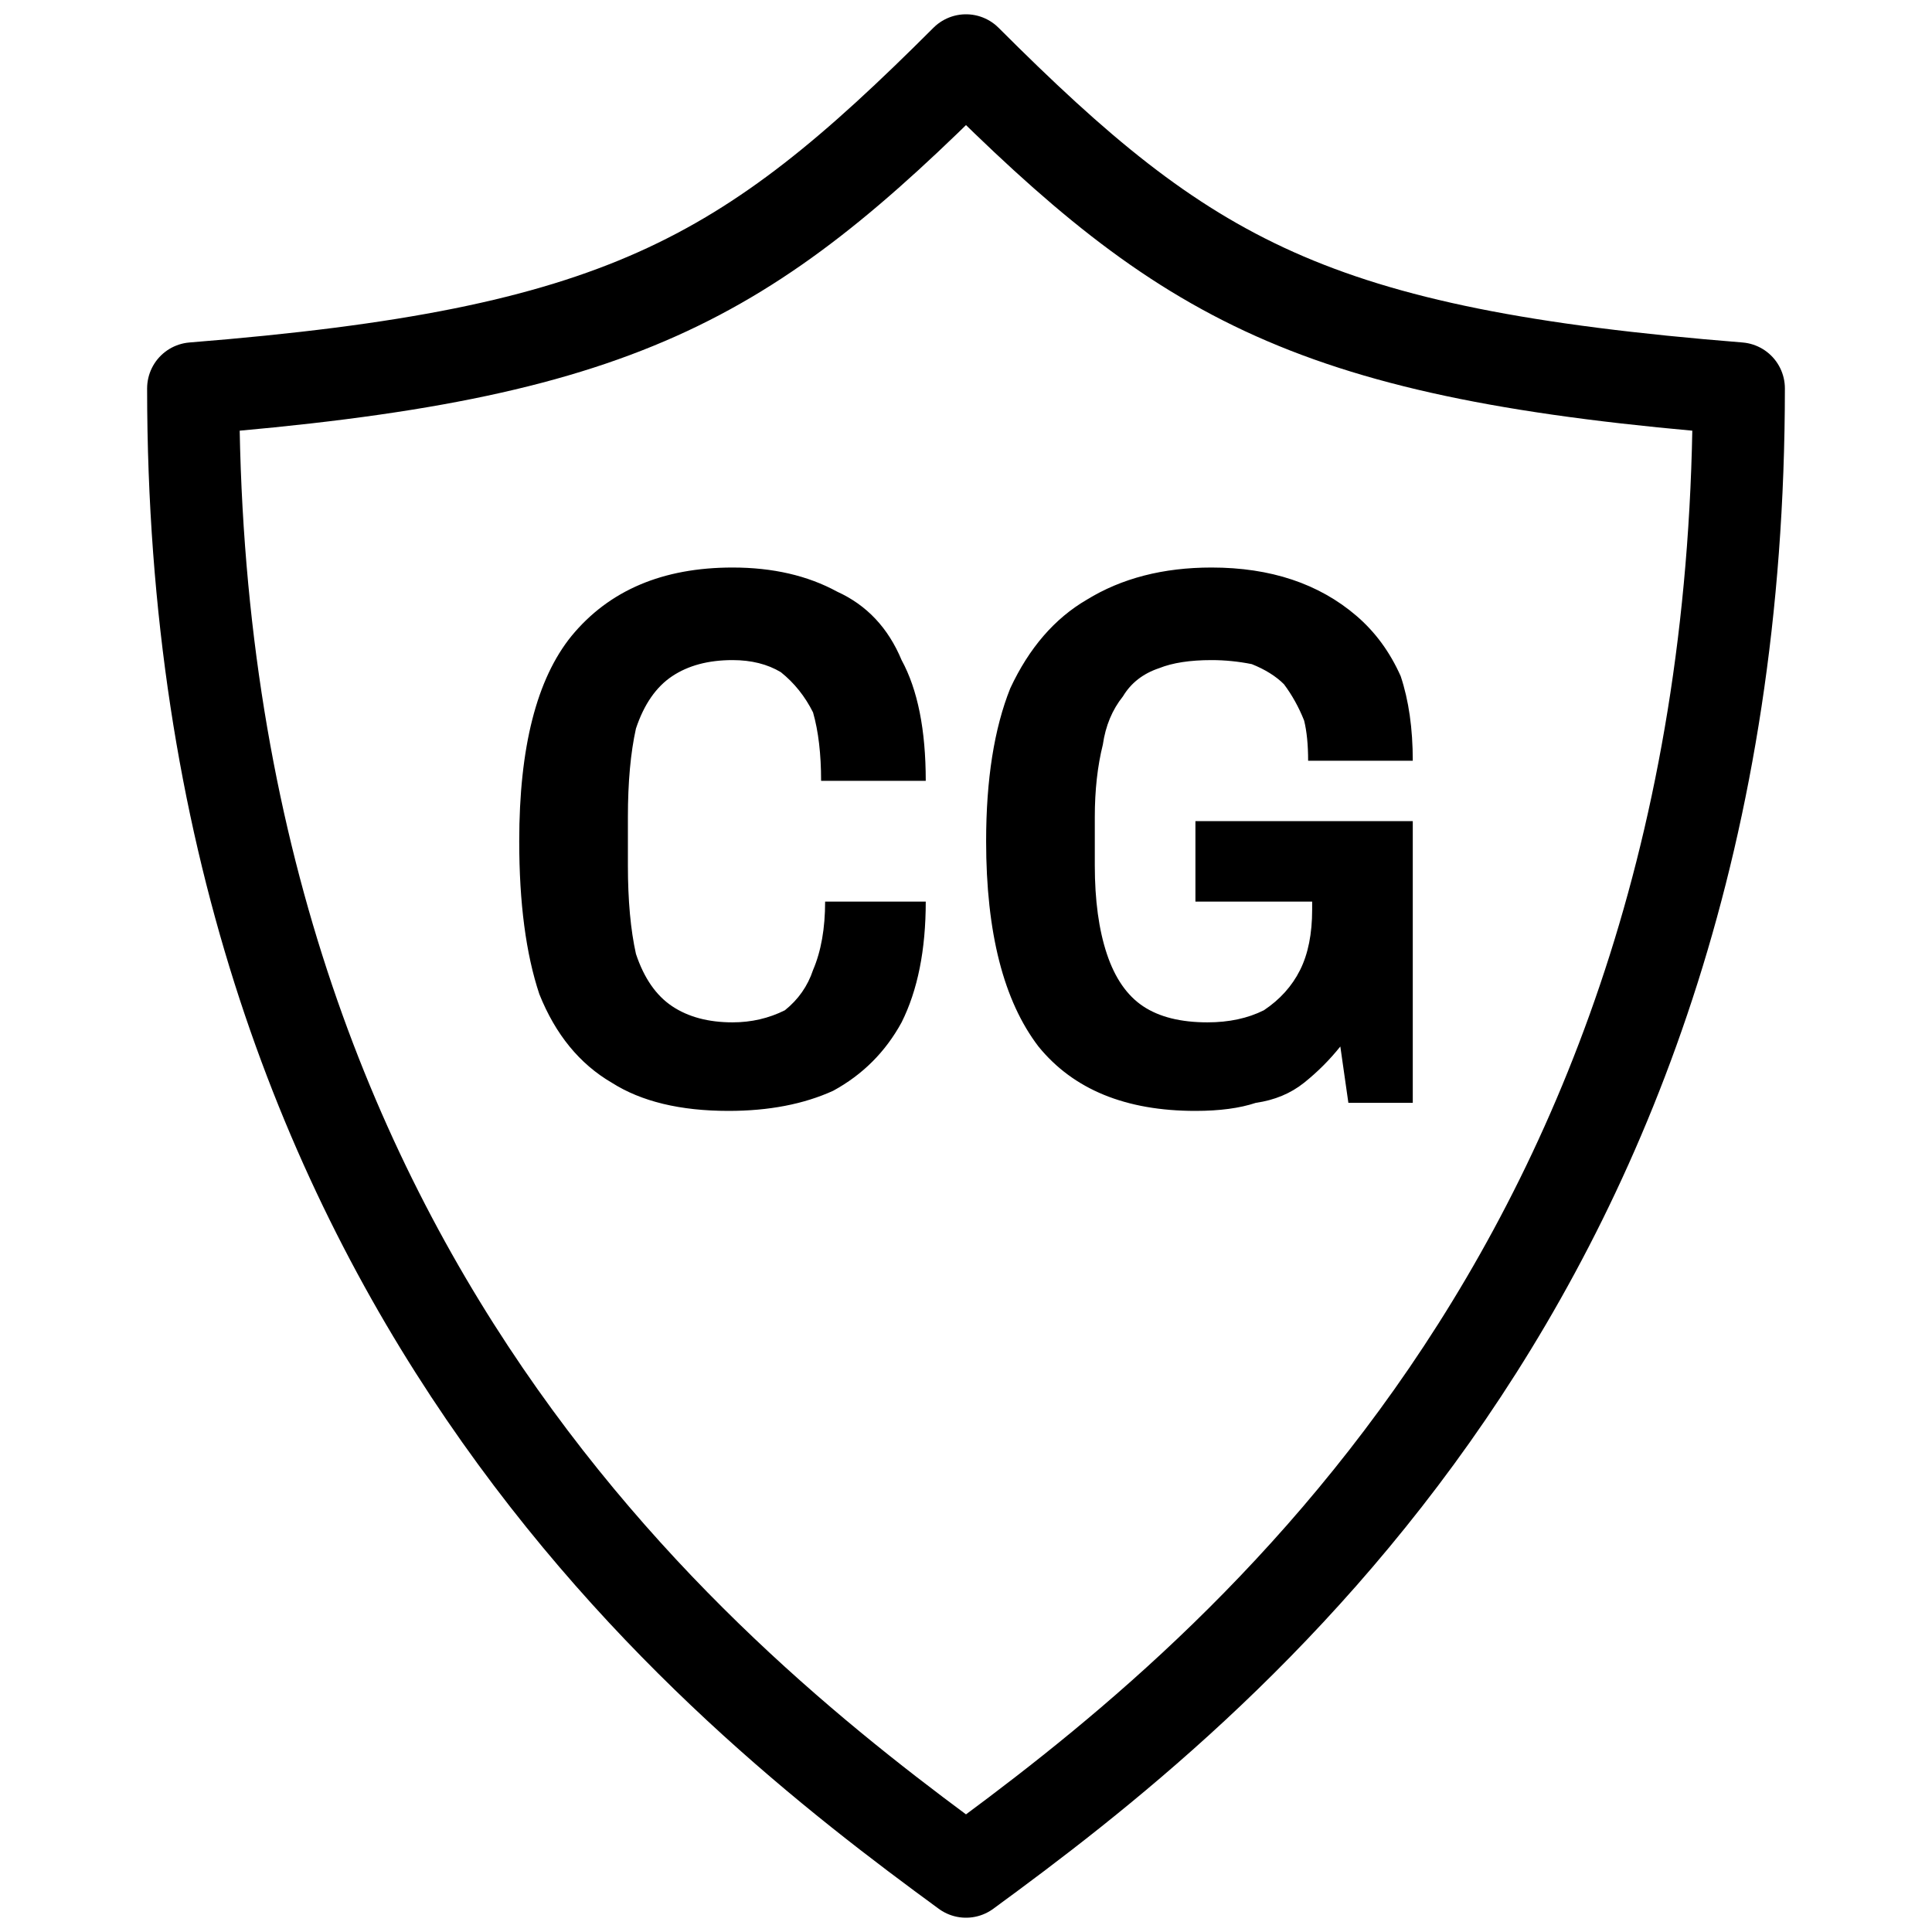
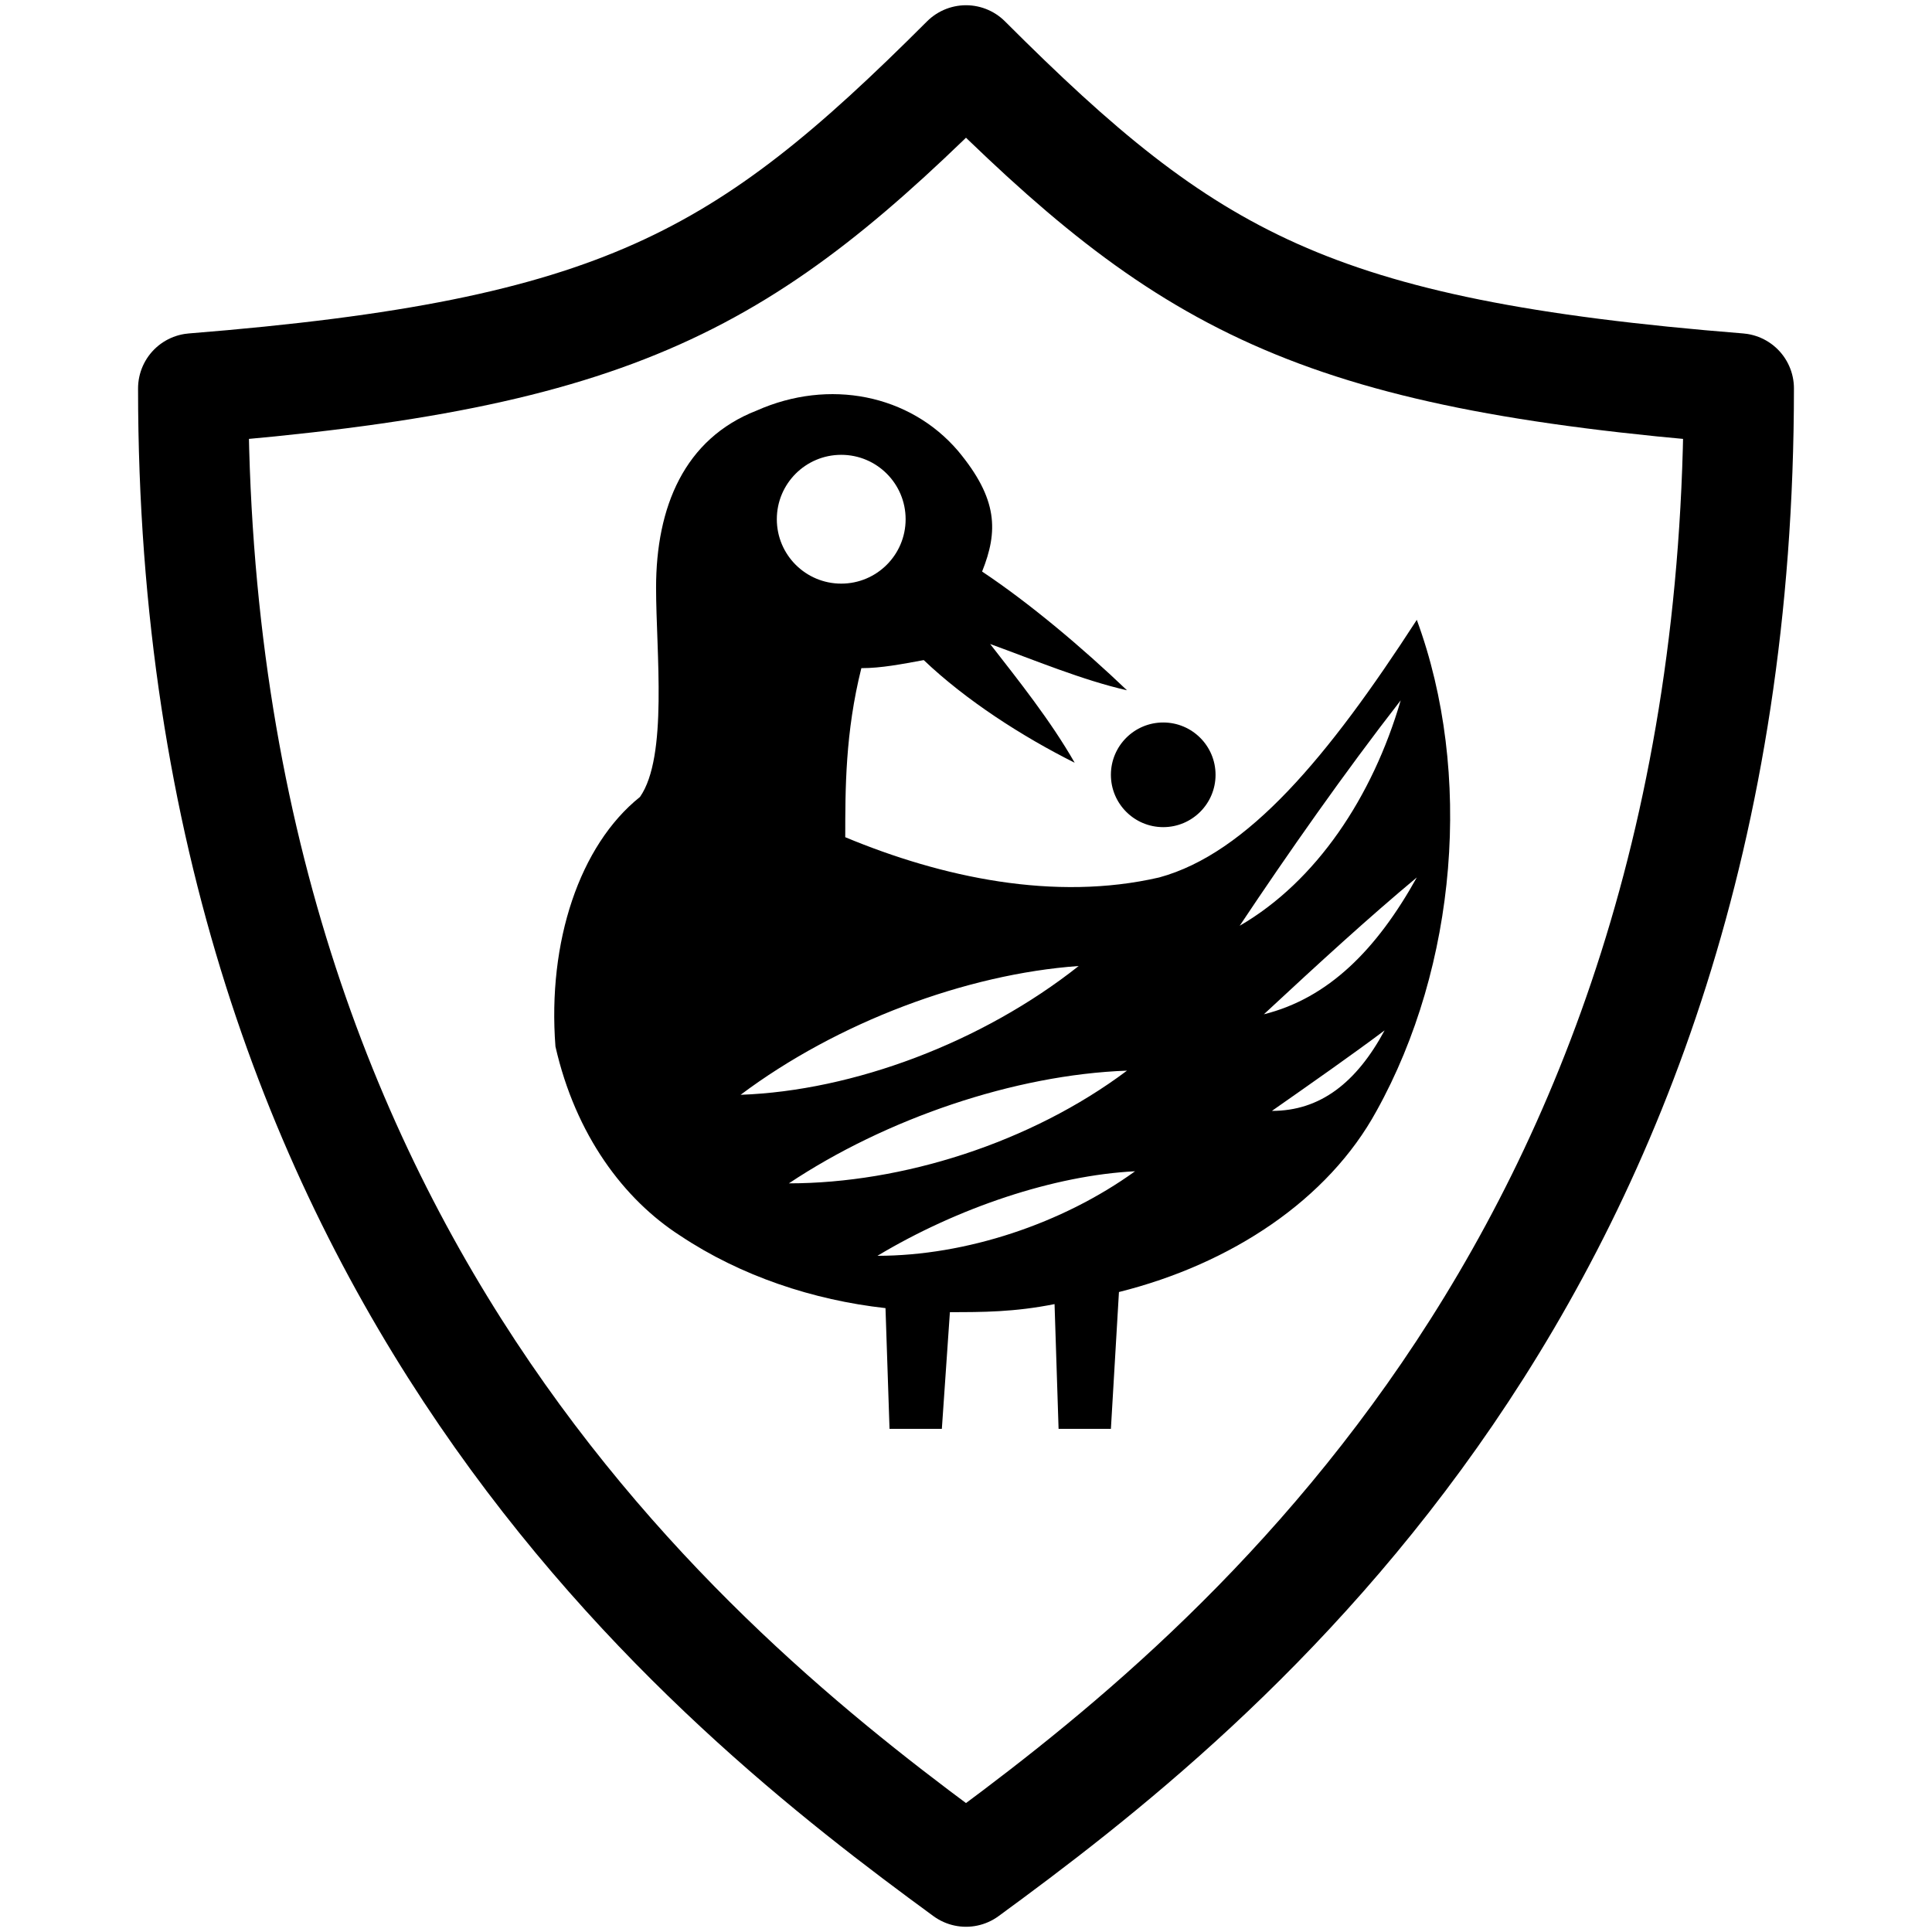
<svg xmlns="http://www.w3.org/2000/svg" viewBox="0 0 48 48" role="img" aria-label="Comunidade Game">
-   <path d="M24 1.5C29.47 6.97 32.59 8.8 43.2 9.65C43.2 31.73 30.29 41.9 24 46.5C17.71 41.9 4.8 31.73 4.8 9.65C15.41 8.8 18.53 6.97 24 1.5Z" fill="none" stroke="currentColor" stroke-width="2.29" stroke-linejoin="round" />
-   <path d="M18.1 27.6Q16.3 27.6 15.2 26.9Q14 26.2 13.4 24.7Q12.9 23.2 12.9 20.9Q12.9 17.4 14.2 15.8Q15.6 14.1 18.2 14.1Q19.7 14.1 20.8 14.7Q21.9 15.2 22.4 16.4Q23 17.5 23 19.4H20.4Q20.4 18.4 20.2 17.7Q19.9 17.1 19.4 16.7Q18.9 16.4 18.2 16.4Q17.3 16.4 16.7 16.8Q16.1 17.2 15.8 18.1Q15.6 19 15.6 20.3V21.5Q15.6 22.8 15.8 23.7Q16.1 24.6 16.7 25Q17.3 25.4 18.2 25.4Q18.9 25.4 19.5 25.1Q20 24.7 20.2 24.1Q20.5 23.4 20.5 22.4H23Q23 24.2 22.4 25.4Q21.8 26.5 20.7 27.1Q19.6 27.6 18.1 27.6Z M29.7 27.6Q27.1 27.6 25.8 26Q24.5 24.3 24.5 20.9Q24.5 18.6 25.1 17.1Q25.8 15.6 27 14.9Q28.3 14.1 30.1 14.1Q31.2 14.1 32.1 14.4Q33 14.7 33.7 15.3Q34.4 15.9 34.8 16.8Q35.1 17.7 35.1 18.9H32.5Q32.5 18.3 32.4 17.9Q32.2 17.4 31.9 17Q31.6 16.7 31.1 16.5Q30.6 16.4 30.1 16.4Q29.3 16.4 28.8 16.6Q28.2 16.8 27.9 17.3Q27.5 17.8 27.4 18.5Q27.2 19.3 27.2 20.3V21.5Q27.2 22.8 27.5 23.7Q27.8 24.6 28.4 25Q29 25.4 30 25.4Q30.8 25.4 31.4 25.1Q32 24.7 32.3 24.1Q32.6 23.5 32.6 22.6V22.4H29.7V20.4H35.1V27.4H33.5L33.3 26Q32.9 26.5 32.4 26.9Q31.9 27.3 31.2 27.4Q30.6 27.6 29.7 27.6Z" fill="currentColor" />
+   <path d="M24 1.5C29.47 6.97 32.59 8.8 43.2 9.65C43.2 31.73 30.29 41.9 24 46.5C17.71 41.9 4.8 31.73 4.8 9.65C15.41 8.8 18.53 6.97 24 1.5Z" fill="none" stroke="currentColor" stroke-width="2.74" stroke-linejoin="round" />
+   <path d="M13.8 26C13.6 23.4 14.4 21 15.9 19.8C16.6 18.8 16.3 16.2 16.3 14.6C16.3 12.6 17 10.9 18.8 10.2C20.6 9.4 22.6 9.8 23.8 11.2C24.8 12.4 24.8 13.2 24.4 14.2C25.6 15 26.9 16.1 28 17.15C26.9 16.9 25.7 16.4 24.6 16C25.3 16.9 26.1 17.9 26.7 18.95C25.4 18.3 24 17.4 22.95 16.4C22.4 16.5 21.9 16.6 21.4 16.6C21 18.2 21 19.6 21 20.8C23.4 21.8 26.2 22.4 28.8 21.8C31 21.2 33 18.8 35.2 15.4C36.6 19.2 36.2 24 34.2 27.6C33 29.8 30.6 31.4 27.8 32.1L27.6 35.5L26.3 35.5L26.2 32.4C25.2 32.6 24.4 32.6 23.6 32.6L23.4 35.5L22.1 35.5L22 32.5C20.2 32.3 18.4 31.7 16.9 30.7C15.5 29.8 14.3 28.2 13.8 26ZM19.3 12.9C19.3 12.016 20.016 11.3 20.9 11.3C21.784 11.3 22.5 12.016 22.5 12.9C22.5 13.784 21.784 14.5 20.9 14.5C20.016 14.5 19.3 13.784 19.3 12.9ZM27.6 19.25C27.6 18.532 28.182 17.95 28.9 17.95C29.618 17.95 30.2 18.532 30.2 19.25C30.2 19.968 29.618 20.55 28.9 20.55C28.182 20.55 27.6 19.968 27.6 19.25ZM30.8 23C32 21.2 33.4 19.2 34.8 17.4C34.1 19.8 32.7 21.9 30.8 23ZM31.4 25.2C32.8 23.9 34 22.8 35.2 21.8C34.2 23.6 33 24.8 31.4 25.2ZM31.6 27.6C32.6 26.9 33.6 26.2 34.4 25.6C33.7 26.9 32.8 27.6 31.6 27.6ZM18.4 27.2C20.8 25.4 24 24.2 26.8 24C24.4 25.9 21.2 27.1 18.4 27.2ZM19.6 29.4C22 27.8 25.2 26.7 28 26.6C25.6 28.4 22.4 29.4 19.6 29.4ZM21.8 31.2C23.8 30 26.2 29.2 28.2 29.1C26.4 30.4 24 31.2 21.8 31.2Z" fill-rule="evenodd" fill="currentColor" />
</svg>
